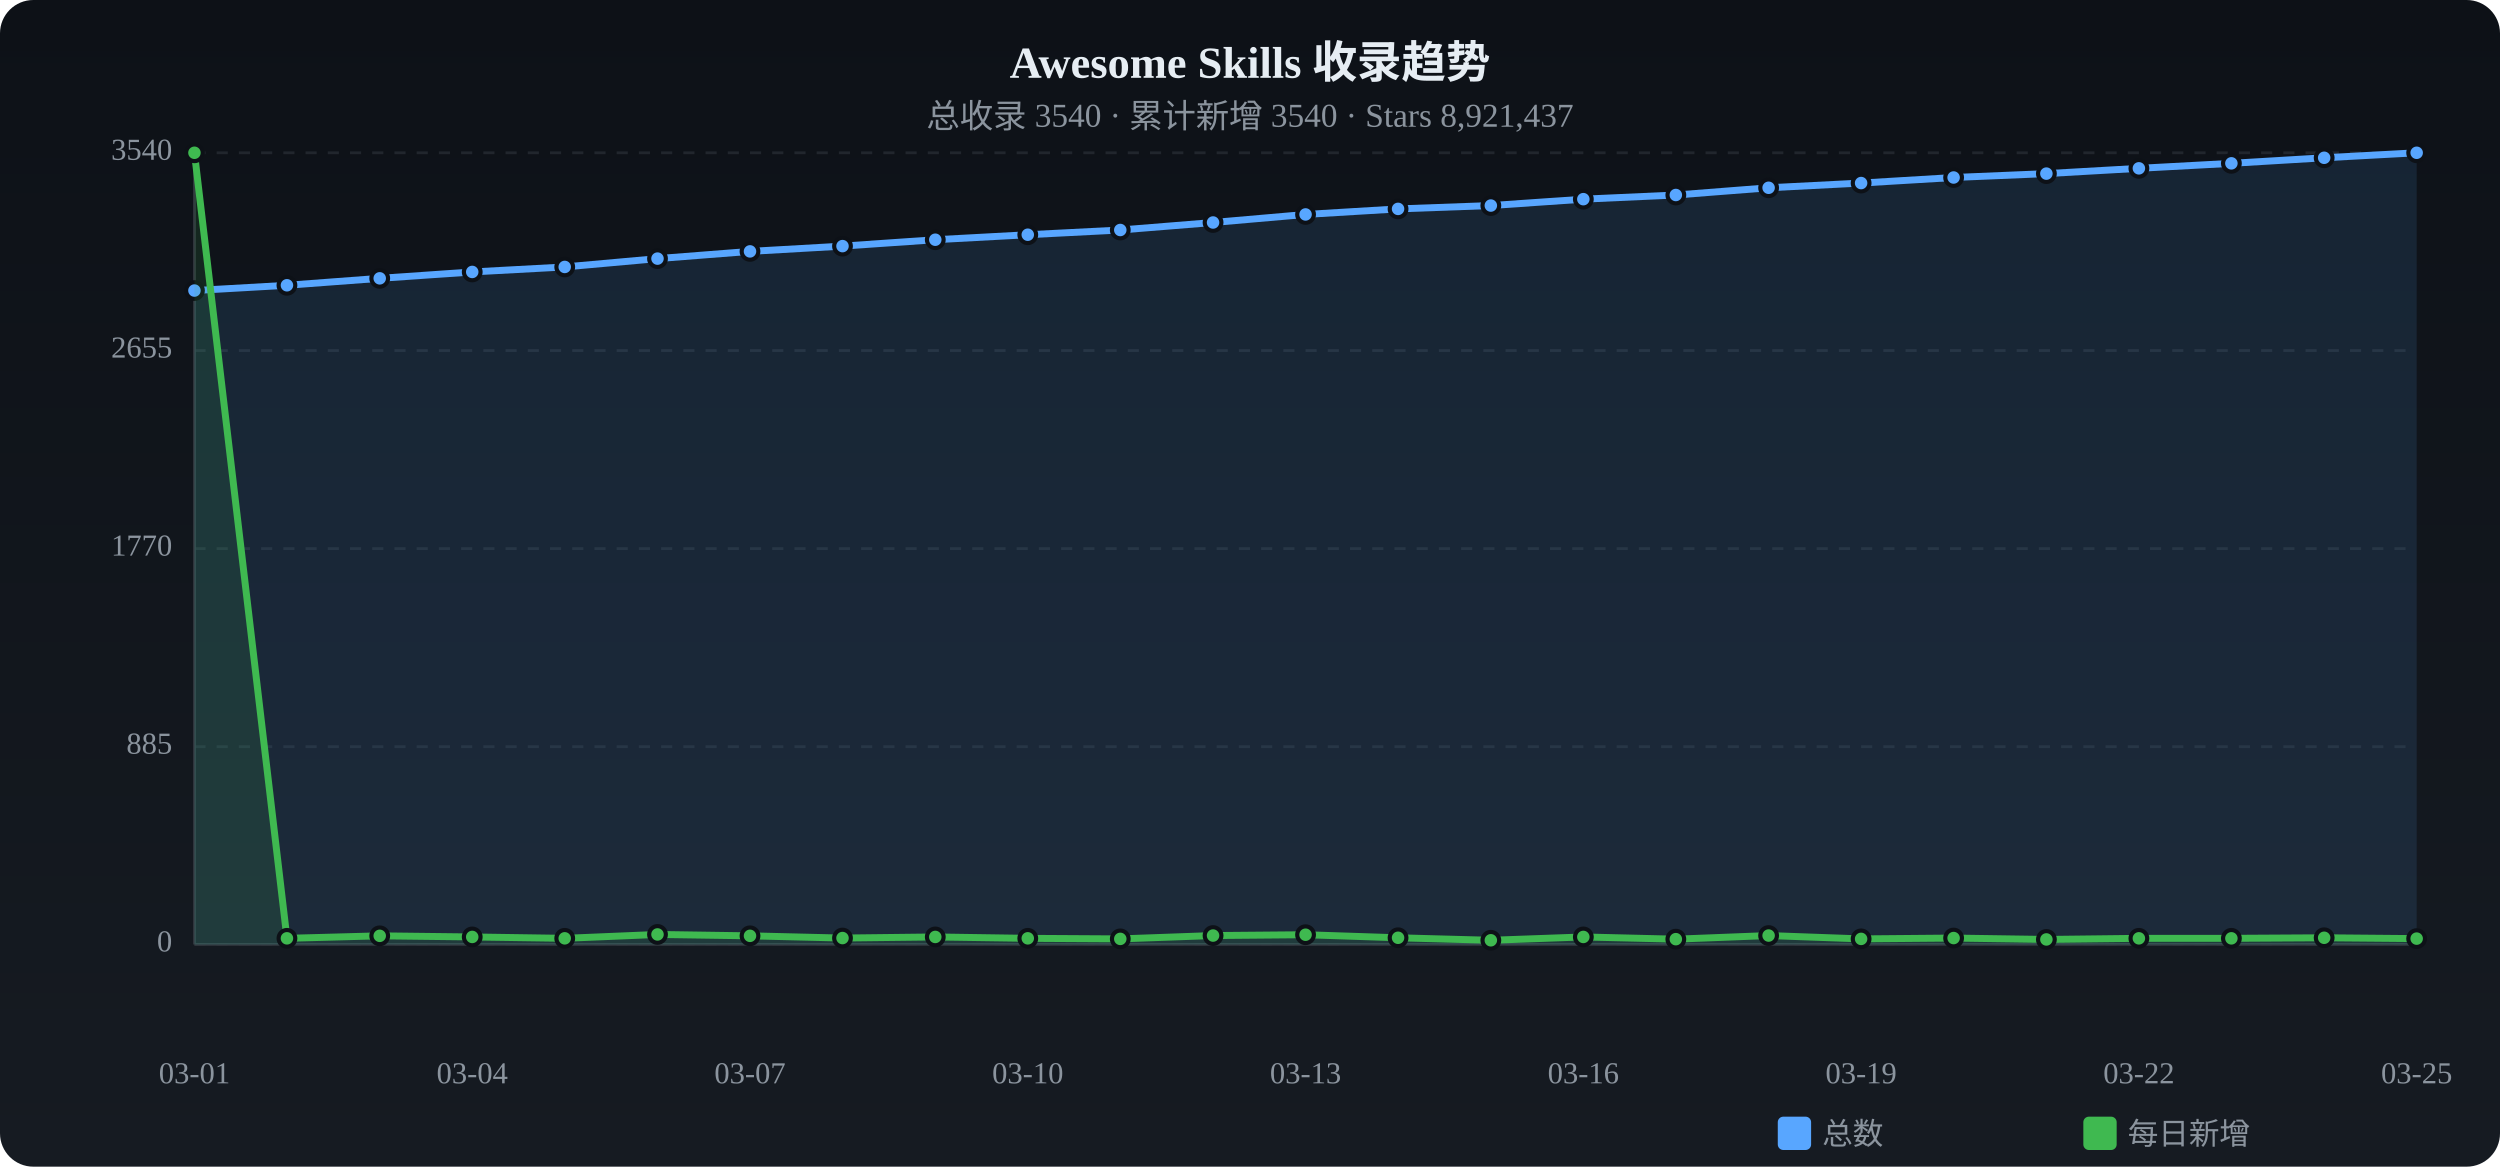
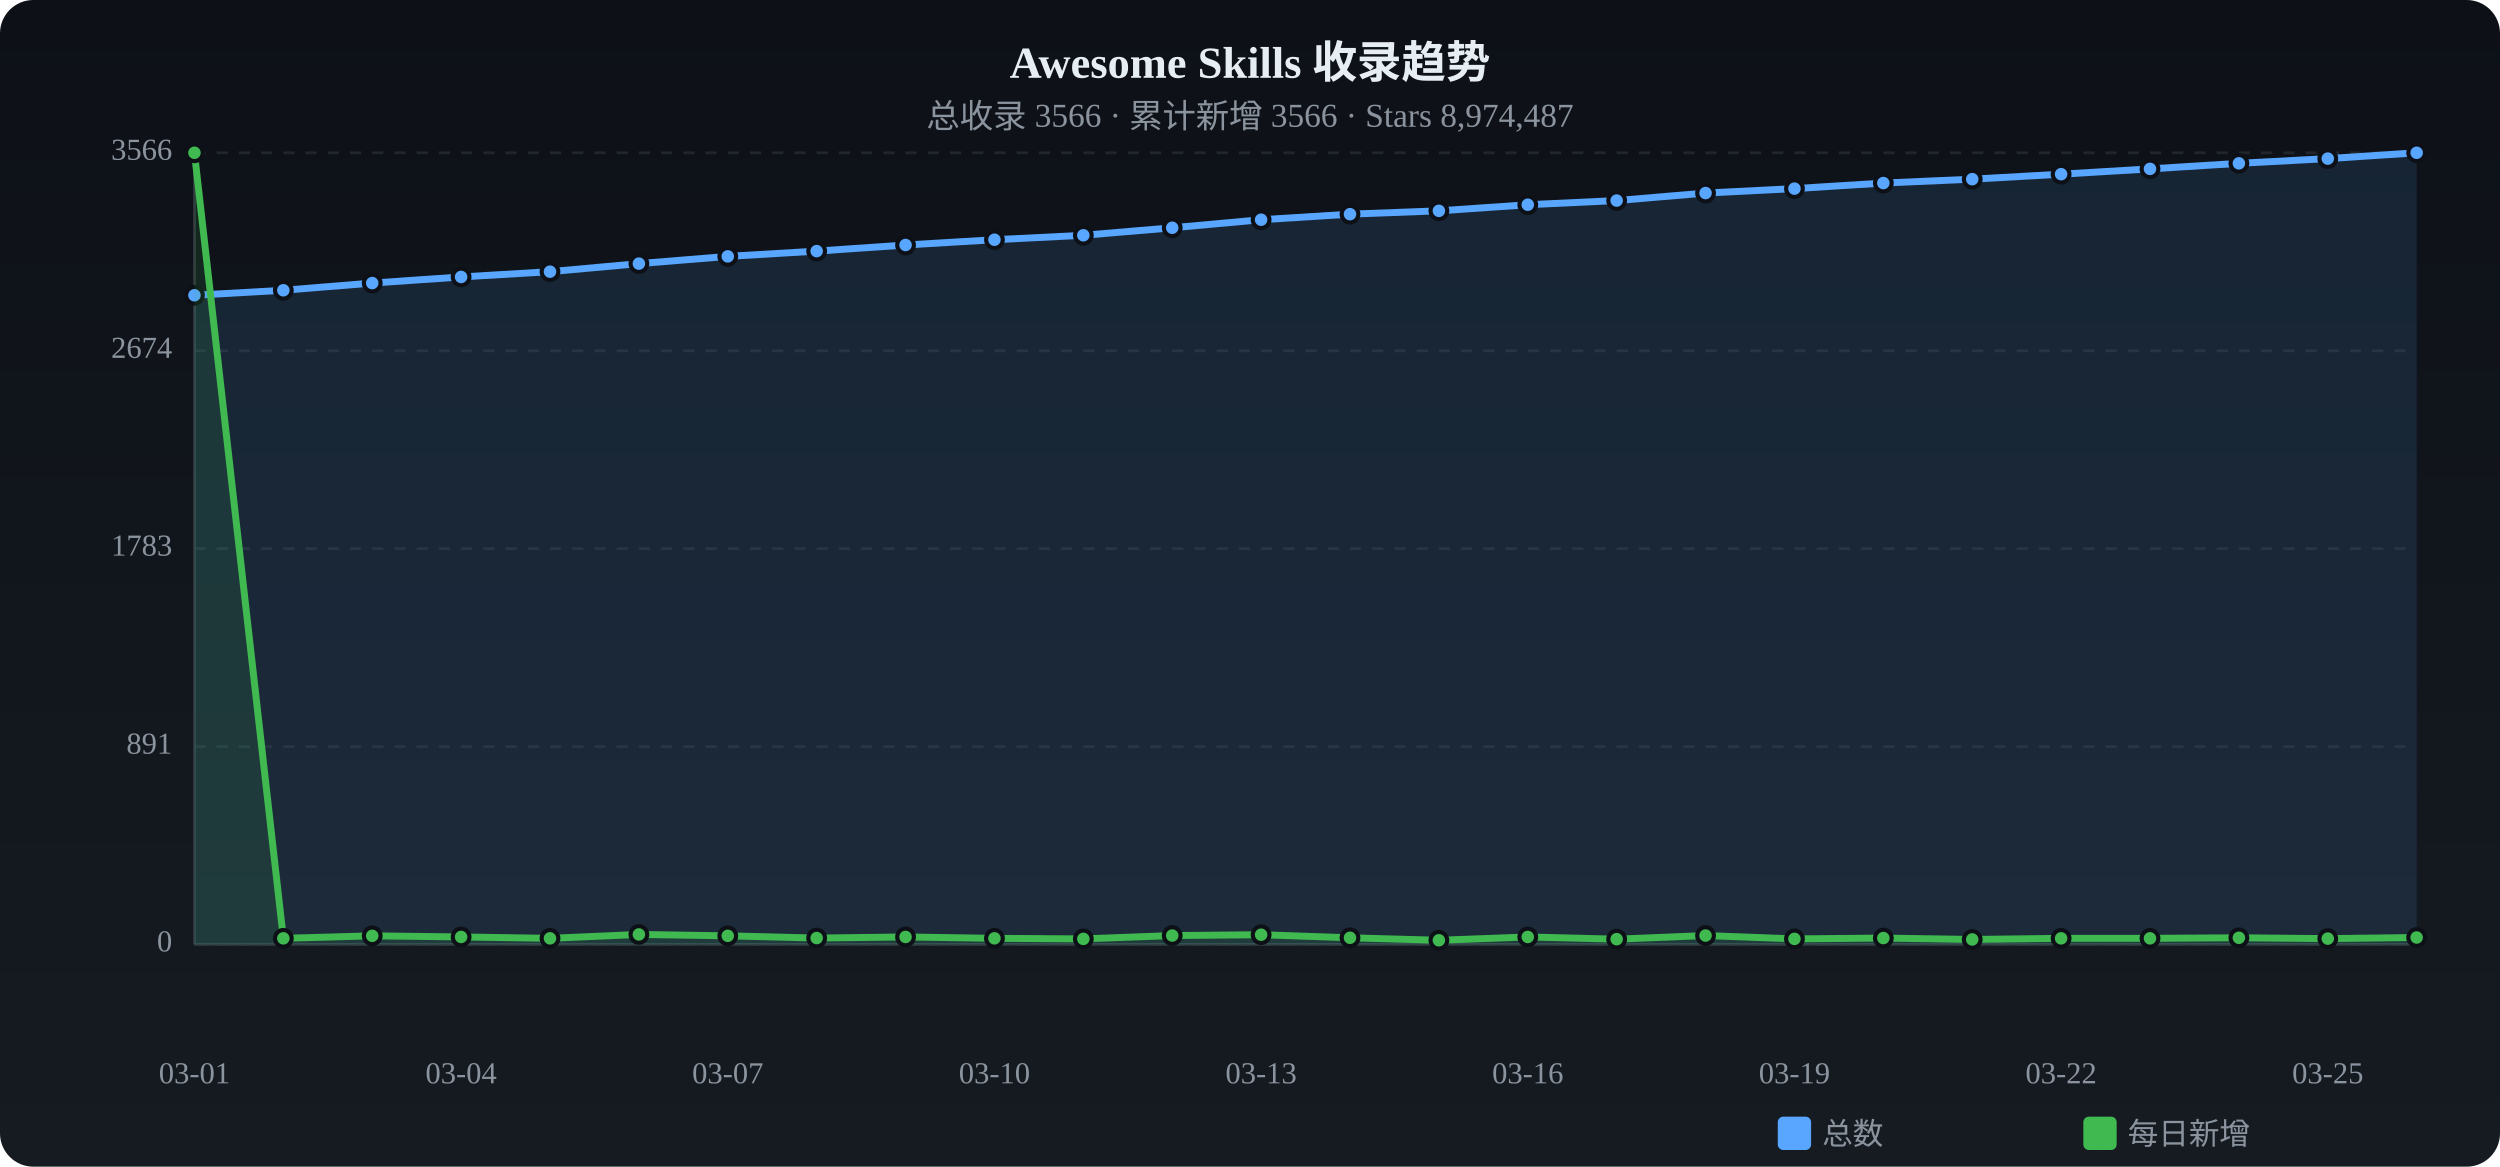
<svg xmlns="http://www.w3.org/2000/svg" viewBox="0 0 900 420" width="900" height="420">
  <defs>
    <linearGradient id="tbg" x1="0%" y1="0%" x2="0%" y2="100%">
      <stop offset="0%" stop-color="#0d1117" />
      <stop offset="100%" stop-color="#161b22" />
    </linearGradient>
  </defs>
  <rect width="900" height="420" rx="12" fill="url(#tbg)" />
  <text x="450.0" y="28" text-anchor="middle" fill="#e6edf3" font-size="16" font-weight="bold">Awesome Skills 收录趋势</text>
-   <text x="450.0" y="46" text-anchor="middle" fill="#8b949e" font-size="12">总收录 3540 · 累计新增 3540 · Stars 8,921,437</text>
+   <text x="450.0" y="46" text-anchor="middle" fill="#8b949e" font-size="12">总收录 3566 · 累计新增 3566 · Stars 8,974,487</text>
  <text x="62" y="340.0" text-anchor="end" fill="#8b949e" font-size="11" dominant-baseline="middle">0</text>
  <line x1="70" y1="340.0" x2="870" y2="340.0" stroke="#21262d" stroke-dasharray="4 4" />
-   <text x="62" y="268.8" text-anchor="end" fill="#8b949e" font-size="11" dominant-baseline="middle">885</text>
+   <text x="62" y="268.8" text-anchor="end" fill="#8b949e" font-size="11" dominant-baseline="middle">891</text>
  <line x1="70" y1="268.8" x2="870" y2="268.8" stroke="#21262d" stroke-dasharray="4 4" />
-   <text x="62" y="197.5" text-anchor="end" fill="#8b949e" font-size="11" dominant-baseline="middle">1770</text>
+   <text x="62" y="197.5" text-anchor="end" fill="#8b949e" font-size="11" dominant-baseline="middle">1783</text>
  <line x1="70" y1="197.5" x2="870" y2="197.5" stroke="#21262d" stroke-dasharray="4 4" />
-   <text x="62" y="126.2" text-anchor="end" fill="#8b949e" font-size="11" dominant-baseline="middle">2655</text>
-   <line x1="70" y1="126.2" x2="870" y2="126.2" stroke="#21262d" stroke-dasharray="4 4" />
-   <text x="62" y="55.0" text-anchor="end" fill="#8b949e" font-size="11" dominant-baseline="middle">3540</text>
+   <text x="62" y="126.3" text-anchor="end" fill="#8b949e" font-size="11" dominant-baseline="middle">2674</text>
+   <line x1="70" y1="126.3" x2="870" y2="126.3" stroke="#21262d" stroke-dasharray="4 4" />
+   <text x="62" y="55.0" text-anchor="end" fill="#8b949e" font-size="11" dominant-baseline="middle">3566</text>
  <line x1="70" y1="55.0" x2="870" y2="55.0" stroke="#21262d" stroke-dasharray="4 4" />
  <line x1="70" y1="55" x2="70" y2="340" stroke="#30363d" />
  <line x1="70" y1="340" x2="870" y2="340" stroke="#30363d" />
-   <path d="M70.0,104.6 L103.3,102.7 L136.7,100.2 L170.0,97.9 L203.3,96.1 L236.7,93.1 L270.0,90.5 L303.3,88.6 L336.7,86.3 L370.0,84.5 L403.3,82.8 L436.7,80.1 L470.0,77.2 L503.3,75.2 L536.7,74.0 L570.0,71.7 L603.3,70.2 L636.7,67.6 L670.0,65.9 L703.3,63.9 L736.7,62.5 L770.0,60.6 L803.3,58.8 L836.7,56.8 L870.0,55.0 L870.0,340 L70.0,340 Z" fill="#58a6ff" opacity="0.12" />
-   <polyline points="70.0,104.6 103.3,102.7 136.7,100.2 170.0,97.9 203.3,96.1 236.7,93.1 270.0,90.5 303.3,88.6 336.7,86.3 370.0,84.5 403.3,82.8 436.7,80.1 470.0,77.2 503.3,75.2 536.7,74.0 570.0,71.7 603.3,70.2 636.7,67.6 670.0,65.9 703.3,63.9 736.7,62.5 770.0,60.6 803.3,58.8 836.7,56.8 870.0,55.0" fill="none" stroke="#58a6ff" stroke-width="2.5" stroke-linecap="round" stroke-linejoin="round" />
-   <circle cx="70.0" cy="104.6" r="3" fill="#58a6ff" stroke="#0d1117" stroke-width="1.5" />
-   <circle cx="103.3" cy="102.7" r="3" fill="#58a6ff" stroke="#0d1117" stroke-width="1.5" />
-   <circle cx="136.7" cy="100.2" r="3" fill="#58a6ff" stroke="#0d1117" stroke-width="1.5" />
-   <circle cx="170.0" cy="97.9" r="3" fill="#58a6ff" stroke="#0d1117" stroke-width="1.5" />
-   <circle cx="203.3" cy="96.1" r="3" fill="#58a6ff" stroke="#0d1117" stroke-width="1.5" />
-   <circle cx="236.7" cy="93.1" r="3" fill="#58a6ff" stroke="#0d1117" stroke-width="1.5" />
-   <circle cx="270.0" cy="90.5" r="3" fill="#58a6ff" stroke="#0d1117" stroke-width="1.5" />
-   <circle cx="303.3" cy="88.6" r="3" fill="#58a6ff" stroke="#0d1117" stroke-width="1.5" />
-   <circle cx="336.7" cy="86.3" r="3" fill="#58a6ff" stroke="#0d1117" stroke-width="1.5" />
-   <circle cx="370.0" cy="84.5" r="3" fill="#58a6ff" stroke="#0d1117" stroke-width="1.5" />
-   <circle cx="403.3" cy="82.8" r="3" fill="#58a6ff" stroke="#0d1117" stroke-width="1.5" />
-   <circle cx="436.7" cy="80.1" r="3" fill="#58a6ff" stroke="#0d1117" stroke-width="1.5" />
-   <circle cx="470.0" cy="77.2" r="3" fill="#58a6ff" stroke="#0d1117" stroke-width="1.5" />
-   <circle cx="503.3" cy="75.2" r="3" fill="#58a6ff" stroke="#0d1117" stroke-width="1.5" />
-   <circle cx="536.7" cy="74.0" r="3" fill="#58a6ff" stroke="#0d1117" stroke-width="1.5" />
-   <circle cx="570.0" cy="71.7" r="3" fill="#58a6ff" stroke="#0d1117" stroke-width="1.5" />
-   <circle cx="603.3" cy="70.2" r="3" fill="#58a6ff" stroke="#0d1117" stroke-width="1.5" />
-   <circle cx="636.7" cy="67.6" r="3" fill="#58a6ff" stroke="#0d1117" stroke-width="1.5" />
-   <circle cx="670.0" cy="65.9" r="3" fill="#58a6ff" stroke="#0d1117" stroke-width="1.5" />
-   <circle cx="703.3" cy="63.9" r="3" fill="#58a6ff" stroke="#0d1117" stroke-width="1.5" />
-   <circle cx="736.7" cy="62.5" r="3" fill="#58a6ff" stroke="#0d1117" stroke-width="1.5" />
-   <circle cx="770.0" cy="60.6" r="3" fill="#58a6ff" stroke="#0d1117" stroke-width="1.5" />
-   <circle cx="803.3" cy="58.8" r="3" fill="#58a6ff" stroke="#0d1117" stroke-width="1.5" />
-   <circle cx="836.7" cy="56.8" r="3" fill="#58a6ff" stroke="#0d1117" stroke-width="1.5" />
+   <path d="M70.0,106.3 L102.0,104.5 L134.0,101.9 L166.0,99.7 L198.0,97.8 L230.0,94.9 L262.0,92.3 L294.0,90.4 L326.0,88.2 L358.0,86.3 L390.0,84.7 L422.0,82.0 L454.0,79.1 L486.0,77.1 L518.0,75.9 L550.0,73.7 L582.0,72.2 L614.0,69.5 L646.0,67.9 L678.0,65.9 L710.0,64.5 L742.0,62.7 L774.0,60.8 L806.0,58.8 L838.0,57.1 L870.0,55.0 L870.0,340 L70.0,340 Z" fill="#58a6ff" opacity="0.12" />
+   <polyline points="70.0,106.3 102.0,104.5 134.0,101.9 166.0,99.7 198.0,97.8 230.0,94.9 262.0,92.3 294.0,90.4 326.0,88.2 358.0,86.3 390.0,84.7 422.0,82.0 454.0,79.1 486.0,77.1 518.0,75.9 550.0,73.7 582.0,72.2 614.0,69.5 646.0,67.9 678.0,65.9 710.0,64.5 742.0,62.7 774.0,60.8 806.0,58.8 838.0,57.1 870.0,55.0" fill="none" stroke="#58a6ff" stroke-width="2.5" stroke-linecap="round" stroke-linejoin="round" />
+   <circle cx="70.0" cy="106.3" r="3" fill="#58a6ff" stroke="#0d1117" stroke-width="1.5" />
+   <circle cx="102.0" cy="104.5" r="3" fill="#58a6ff" stroke="#0d1117" stroke-width="1.5" />
+   <circle cx="134.0" cy="101.9" r="3" fill="#58a6ff" stroke="#0d1117" stroke-width="1.5" />
+   <circle cx="166.0" cy="99.7" r="3" fill="#58a6ff" stroke="#0d1117" stroke-width="1.5" />
+   <circle cx="198.0" cy="97.8" r="3" fill="#58a6ff" stroke="#0d1117" stroke-width="1.5" />
+   <circle cx="230.0" cy="94.9" r="3" fill="#58a6ff" stroke="#0d1117" stroke-width="1.5" />
+   <circle cx="262.0" cy="92.3" r="3" fill="#58a6ff" stroke="#0d1117" stroke-width="1.5" />
+   <circle cx="294.0" cy="90.4" r="3" fill="#58a6ff" stroke="#0d1117" stroke-width="1.5" />
+   <circle cx="326.0" cy="88.2" r="3" fill="#58a6ff" stroke="#0d1117" stroke-width="1.5" />
+   <circle cx="358.0" cy="86.3" r="3" fill="#58a6ff" stroke="#0d1117" stroke-width="1.5" />
+   <circle cx="390.0" cy="84.7" r="3" fill="#58a6ff" stroke="#0d1117" stroke-width="1.5" />
+   <circle cx="422.0" cy="82.0" r="3" fill="#58a6ff" stroke="#0d1117" stroke-width="1.5" />
+   <circle cx="454.0" cy="79.1" r="3" fill="#58a6ff" stroke="#0d1117" stroke-width="1.5" />
+   <circle cx="486.0" cy="77.1" r="3" fill="#58a6ff" stroke="#0d1117" stroke-width="1.5" />
+   <circle cx="518.0" cy="75.9" r="3" fill="#58a6ff" stroke="#0d1117" stroke-width="1.5" />
+   <circle cx="550.0" cy="73.7" r="3" fill="#58a6ff" stroke="#0d1117" stroke-width="1.5" />
+   <circle cx="582.0" cy="72.2" r="3" fill="#58a6ff" stroke="#0d1117" stroke-width="1.5" />
+   <circle cx="614.0" cy="69.5" r="3" fill="#58a6ff" stroke="#0d1117" stroke-width="1.5" />
+   <circle cx="646.0" cy="67.9" r="3" fill="#58a6ff" stroke="#0d1117" stroke-width="1.5" />
+   <circle cx="678.0" cy="65.9" r="3" fill="#58a6ff" stroke="#0d1117" stroke-width="1.5" />
+   <circle cx="710.0" cy="64.5" r="3" fill="#58a6ff" stroke="#0d1117" stroke-width="1.5" />
+   <circle cx="742.0" cy="62.7" r="3" fill="#58a6ff" stroke="#0d1117" stroke-width="1.5" />
+   <circle cx="774.0" cy="60.8" r="3" fill="#58a6ff" stroke="#0d1117" stroke-width="1.5" />
+   <circle cx="806.0" cy="58.8" r="3" fill="#58a6ff" stroke="#0d1117" stroke-width="1.5" />
+   <circle cx="838.0" cy="57.1" r="3" fill="#58a6ff" stroke="#0d1117" stroke-width="1.5" />
  <circle cx="870.0" cy="55.0" r="3" fill="#58a6ff" stroke="#0d1117" stroke-width="1.5" />
-   <path d="M70.0,55.0 L103.3,337.8 L136.7,336.9 L170.0,337.3 L203.3,337.8 L236.7,336.4 L270.0,336.9 L303.3,337.7 L336.7,337.3 L370.0,337.8 L403.3,338.0 L436.7,336.8 L470.0,336.5 L503.3,337.6 L536.7,338.5 L570.0,337.3 L603.3,338.1 L636.7,336.8 L670.0,338.0 L703.3,337.7 L736.7,338.2 L770.0,337.8 L803.3,337.8 L836.7,337.6 L870.0,337.9 L870.0,340 L70.0,340 Z" fill="#3fb950" opacity="0.12" />
-   <polyline points="70.0,55.0 103.3,337.8 136.7,336.9 170.0,337.3 203.3,337.8 236.7,336.4 270.0,336.9 303.3,337.7 336.7,337.3 370.0,337.8 403.3,338.0 436.7,336.8 470.0,336.5 503.3,337.6 536.7,338.5 570.0,337.3 603.3,338.1 636.7,336.8 670.0,338.0 703.3,337.7 736.7,338.2 770.0,337.8 803.3,337.8 836.7,337.6 870.0,337.9" fill="none" stroke="#3fb950" stroke-width="2.5" stroke-linecap="round" stroke-linejoin="round" />
+   <path d="M70.0,55.0 L102.0,337.8 L134.0,336.9 L166.0,337.3 L198.0,337.8 L230.0,336.4 L262.0,336.9 L294.0,337.7 L326.0,337.3 L358.0,337.8 L390.0,338.0 L422.0,336.8 L454.0,336.5 L486.0,337.6 L518.0,338.5 L550.0,337.3 L582.0,338.1 L614.0,336.8 L646.0,338.0 L678.0,337.7 L710.0,338.2 L742.0,337.8 L774.0,337.8 L806.0,337.6 L838.0,337.9 L870.0,337.5 L870.0,340 L70.0,340 Z" fill="#3fb950" opacity="0.12" />
+   <polyline points="70.0,55.0 102.0,337.8 134.0,336.9 166.0,337.3 198.0,337.8 230.0,336.4 262.0,336.9 294.0,337.7 326.0,337.3 358.0,337.8 390.0,338.0 422.0,336.8 454.0,336.5 486.0,337.6 518.0,338.5 550.0,337.3 582.0,338.1 614.0,336.8 646.0,338.0 678.0,337.7 710.0,338.2 742.0,337.8 774.0,337.8 806.0,337.6 838.0,337.9 870.0,337.5" fill="none" stroke="#3fb950" stroke-width="2.5" stroke-linecap="round" stroke-linejoin="round" />
  <circle cx="70.0" cy="55.0" r="3" fill="#3fb950" stroke="#0d1117" stroke-width="1.5" />
-   <circle cx="103.3" cy="337.8" r="3" fill="#3fb950" stroke="#0d1117" stroke-width="1.5" />
-   <circle cx="136.7" cy="336.9" r="3" fill="#3fb950" stroke="#0d1117" stroke-width="1.5" />
-   <circle cx="170.0" cy="337.3" r="3" fill="#3fb950" stroke="#0d1117" stroke-width="1.5" />
-   <circle cx="203.3" cy="337.8" r="3" fill="#3fb950" stroke="#0d1117" stroke-width="1.5" />
-   <circle cx="236.7" cy="336.4" r="3" fill="#3fb950" stroke="#0d1117" stroke-width="1.5" />
-   <circle cx="270.0" cy="336.9" r="3" fill="#3fb950" stroke="#0d1117" stroke-width="1.5" />
-   <circle cx="303.3" cy="337.7" r="3" fill="#3fb950" stroke="#0d1117" stroke-width="1.5" />
-   <circle cx="336.7" cy="337.3" r="3" fill="#3fb950" stroke="#0d1117" stroke-width="1.5" />
-   <circle cx="370.0" cy="337.8" r="3" fill="#3fb950" stroke="#0d1117" stroke-width="1.5" />
-   <circle cx="403.3" cy="338.0" r="3" fill="#3fb950" stroke="#0d1117" stroke-width="1.5" />
-   <circle cx="436.7" cy="336.8" r="3" fill="#3fb950" stroke="#0d1117" stroke-width="1.5" />
-   <circle cx="470.0" cy="336.5" r="3" fill="#3fb950" stroke="#0d1117" stroke-width="1.5" />
-   <circle cx="503.3" cy="337.6" r="3" fill="#3fb950" stroke="#0d1117" stroke-width="1.5" />
-   <circle cx="536.7" cy="338.5" r="3" fill="#3fb950" stroke="#0d1117" stroke-width="1.5" />
-   <circle cx="570.0" cy="337.3" r="3" fill="#3fb950" stroke="#0d1117" stroke-width="1.5" />
-   <circle cx="603.3" cy="338.1" r="3" fill="#3fb950" stroke="#0d1117" stroke-width="1.5" />
-   <circle cx="636.7" cy="336.8" r="3" fill="#3fb950" stroke="#0d1117" stroke-width="1.5" />
-   <circle cx="670.0" cy="338.0" r="3" fill="#3fb950" stroke="#0d1117" stroke-width="1.5" />
-   <circle cx="703.3" cy="337.7" r="3" fill="#3fb950" stroke="#0d1117" stroke-width="1.5" />
-   <circle cx="736.7" cy="338.2" r="3" fill="#3fb950" stroke="#0d1117" stroke-width="1.5" />
-   <circle cx="770.0" cy="337.8" r="3" fill="#3fb950" stroke="#0d1117" stroke-width="1.5" />
-   <circle cx="803.3" cy="337.8" r="3" fill="#3fb950" stroke="#0d1117" stroke-width="1.5" />
-   <circle cx="836.7" cy="337.6" r="3" fill="#3fb950" stroke="#0d1117" stroke-width="1.5" />
-   <circle cx="870.0" cy="337.9" r="3" fill="#3fb950" stroke="#0d1117" stroke-width="1.5" />
+   <circle cx="102.0" cy="337.8" r="3" fill="#3fb950" stroke="#0d1117" stroke-width="1.5" />
+   <circle cx="134.0" cy="336.9" r="3" fill="#3fb950" stroke="#0d1117" stroke-width="1.5" />
+   <circle cx="166.0" cy="337.3" r="3" fill="#3fb950" stroke="#0d1117" stroke-width="1.5" />
+   <circle cx="198.0" cy="337.8" r="3" fill="#3fb950" stroke="#0d1117" stroke-width="1.5" />
+   <circle cx="230.0" cy="336.4" r="3" fill="#3fb950" stroke="#0d1117" stroke-width="1.5" />
+   <circle cx="262.0" cy="336.9" r="3" fill="#3fb950" stroke="#0d1117" stroke-width="1.5" />
+   <circle cx="294.0" cy="337.7" r="3" fill="#3fb950" stroke="#0d1117" stroke-width="1.5" />
+   <circle cx="326.0" cy="337.3" r="3" fill="#3fb950" stroke="#0d1117" stroke-width="1.5" />
+   <circle cx="358.0" cy="337.8" r="3" fill="#3fb950" stroke="#0d1117" stroke-width="1.5" />
+   <circle cx="390.0" cy="338.0" r="3" fill="#3fb950" stroke="#0d1117" stroke-width="1.5" />
+   <circle cx="422.0" cy="336.8" r="3" fill="#3fb950" stroke="#0d1117" stroke-width="1.5" />
+   <circle cx="454.0" cy="336.5" r="3" fill="#3fb950" stroke="#0d1117" stroke-width="1.5" />
+   <circle cx="486.0" cy="337.6" r="3" fill="#3fb950" stroke="#0d1117" stroke-width="1.5" />
+   <circle cx="518.0" cy="338.5" r="3" fill="#3fb950" stroke="#0d1117" stroke-width="1.5" />
+   <circle cx="550.0" cy="337.3" r="3" fill="#3fb950" stroke="#0d1117" stroke-width="1.5" />
+   <circle cx="582.0" cy="338.1" r="3" fill="#3fb950" stroke="#0d1117" stroke-width="1.5" />
+   <circle cx="614.0" cy="336.8" r="3" fill="#3fb950" stroke="#0d1117" stroke-width="1.5" />
+   <circle cx="646.0" cy="338.0" r="3" fill="#3fb950" stroke="#0d1117" stroke-width="1.5" />
+   <circle cx="678.0" cy="337.7" r="3" fill="#3fb950" stroke="#0d1117" stroke-width="1.5" />
+   <circle cx="710.0" cy="338.2" r="3" fill="#3fb950" stroke="#0d1117" stroke-width="1.5" />
+   <circle cx="742.0" cy="337.8" r="3" fill="#3fb950" stroke="#0d1117" stroke-width="1.5" />
+   <circle cx="774.0" cy="337.8" r="3" fill="#3fb950" stroke="#0d1117" stroke-width="1.5" />
+   <circle cx="806.0" cy="337.6" r="3" fill="#3fb950" stroke="#0d1117" stroke-width="1.5" />
+   <circle cx="838.0" cy="337.9" r="3" fill="#3fb950" stroke="#0d1117" stroke-width="1.5" />
+   <circle cx="870.0" cy="337.5" r="3" fill="#3fb950" stroke="#0d1117" stroke-width="1.5" />
  <text x="70.0" y="390" text-anchor="middle" fill="#8b949e" font-size="11">03-01</text>
-   <text x="170.0" y="390" text-anchor="middle" fill="#8b949e" font-size="11">03-04</text>
-   <text x="270.0" y="390" text-anchor="middle" fill="#8b949e" font-size="11">03-07</text>
-   <text x="370.0" y="390" text-anchor="middle" fill="#8b949e" font-size="11">03-10</text>
-   <text x="470.0" y="390" text-anchor="middle" fill="#8b949e" font-size="11">03-13</text>
-   <text x="570.0" y="390" text-anchor="middle" fill="#8b949e" font-size="11">03-16</text>
-   <text x="670.0" y="390" text-anchor="middle" fill="#8b949e" font-size="11">03-19</text>
-   <text x="770.0" y="390" text-anchor="middle" fill="#8b949e" font-size="11">03-22</text>
-   <text x="870.0" y="390" text-anchor="middle" fill="#8b949e" font-size="11">03-25</text>
+   <text x="166.0" y="390" text-anchor="middle" fill="#8b949e" font-size="11">03-04</text>
+   <text x="262.0" y="390" text-anchor="middle" fill="#8b949e" font-size="11">03-07</text>
+   <text x="358.0" y="390" text-anchor="middle" fill="#8b949e" font-size="11">03-10</text>
+   <text x="454.0" y="390" text-anchor="middle" fill="#8b949e" font-size="11">03-13</text>
+   <text x="550.0" y="390" text-anchor="middle" fill="#8b949e" font-size="11">03-16</text>
+   <text x="646.0" y="390" text-anchor="middle" fill="#8b949e" font-size="11">03-19</text>
+   <text x="742.0" y="390" text-anchor="middle" fill="#8b949e" font-size="11">03-22</text>
+   <text x="838.0" y="390" text-anchor="middle" fill="#8b949e" font-size="11">03-25</text>
  <rect x="640" y="402" width="12" height="12" rx="2" fill="#58a6ff" />
  <text x="656" y="412" fill="#8b949e" font-size="11">总数</text>
  <rect x="750" y="402" width="12" height="12" rx="2" fill="#3fb950" />
  <text x="766" y="412" fill="#8b949e" font-size="11">每日新增</text>
</svg>
